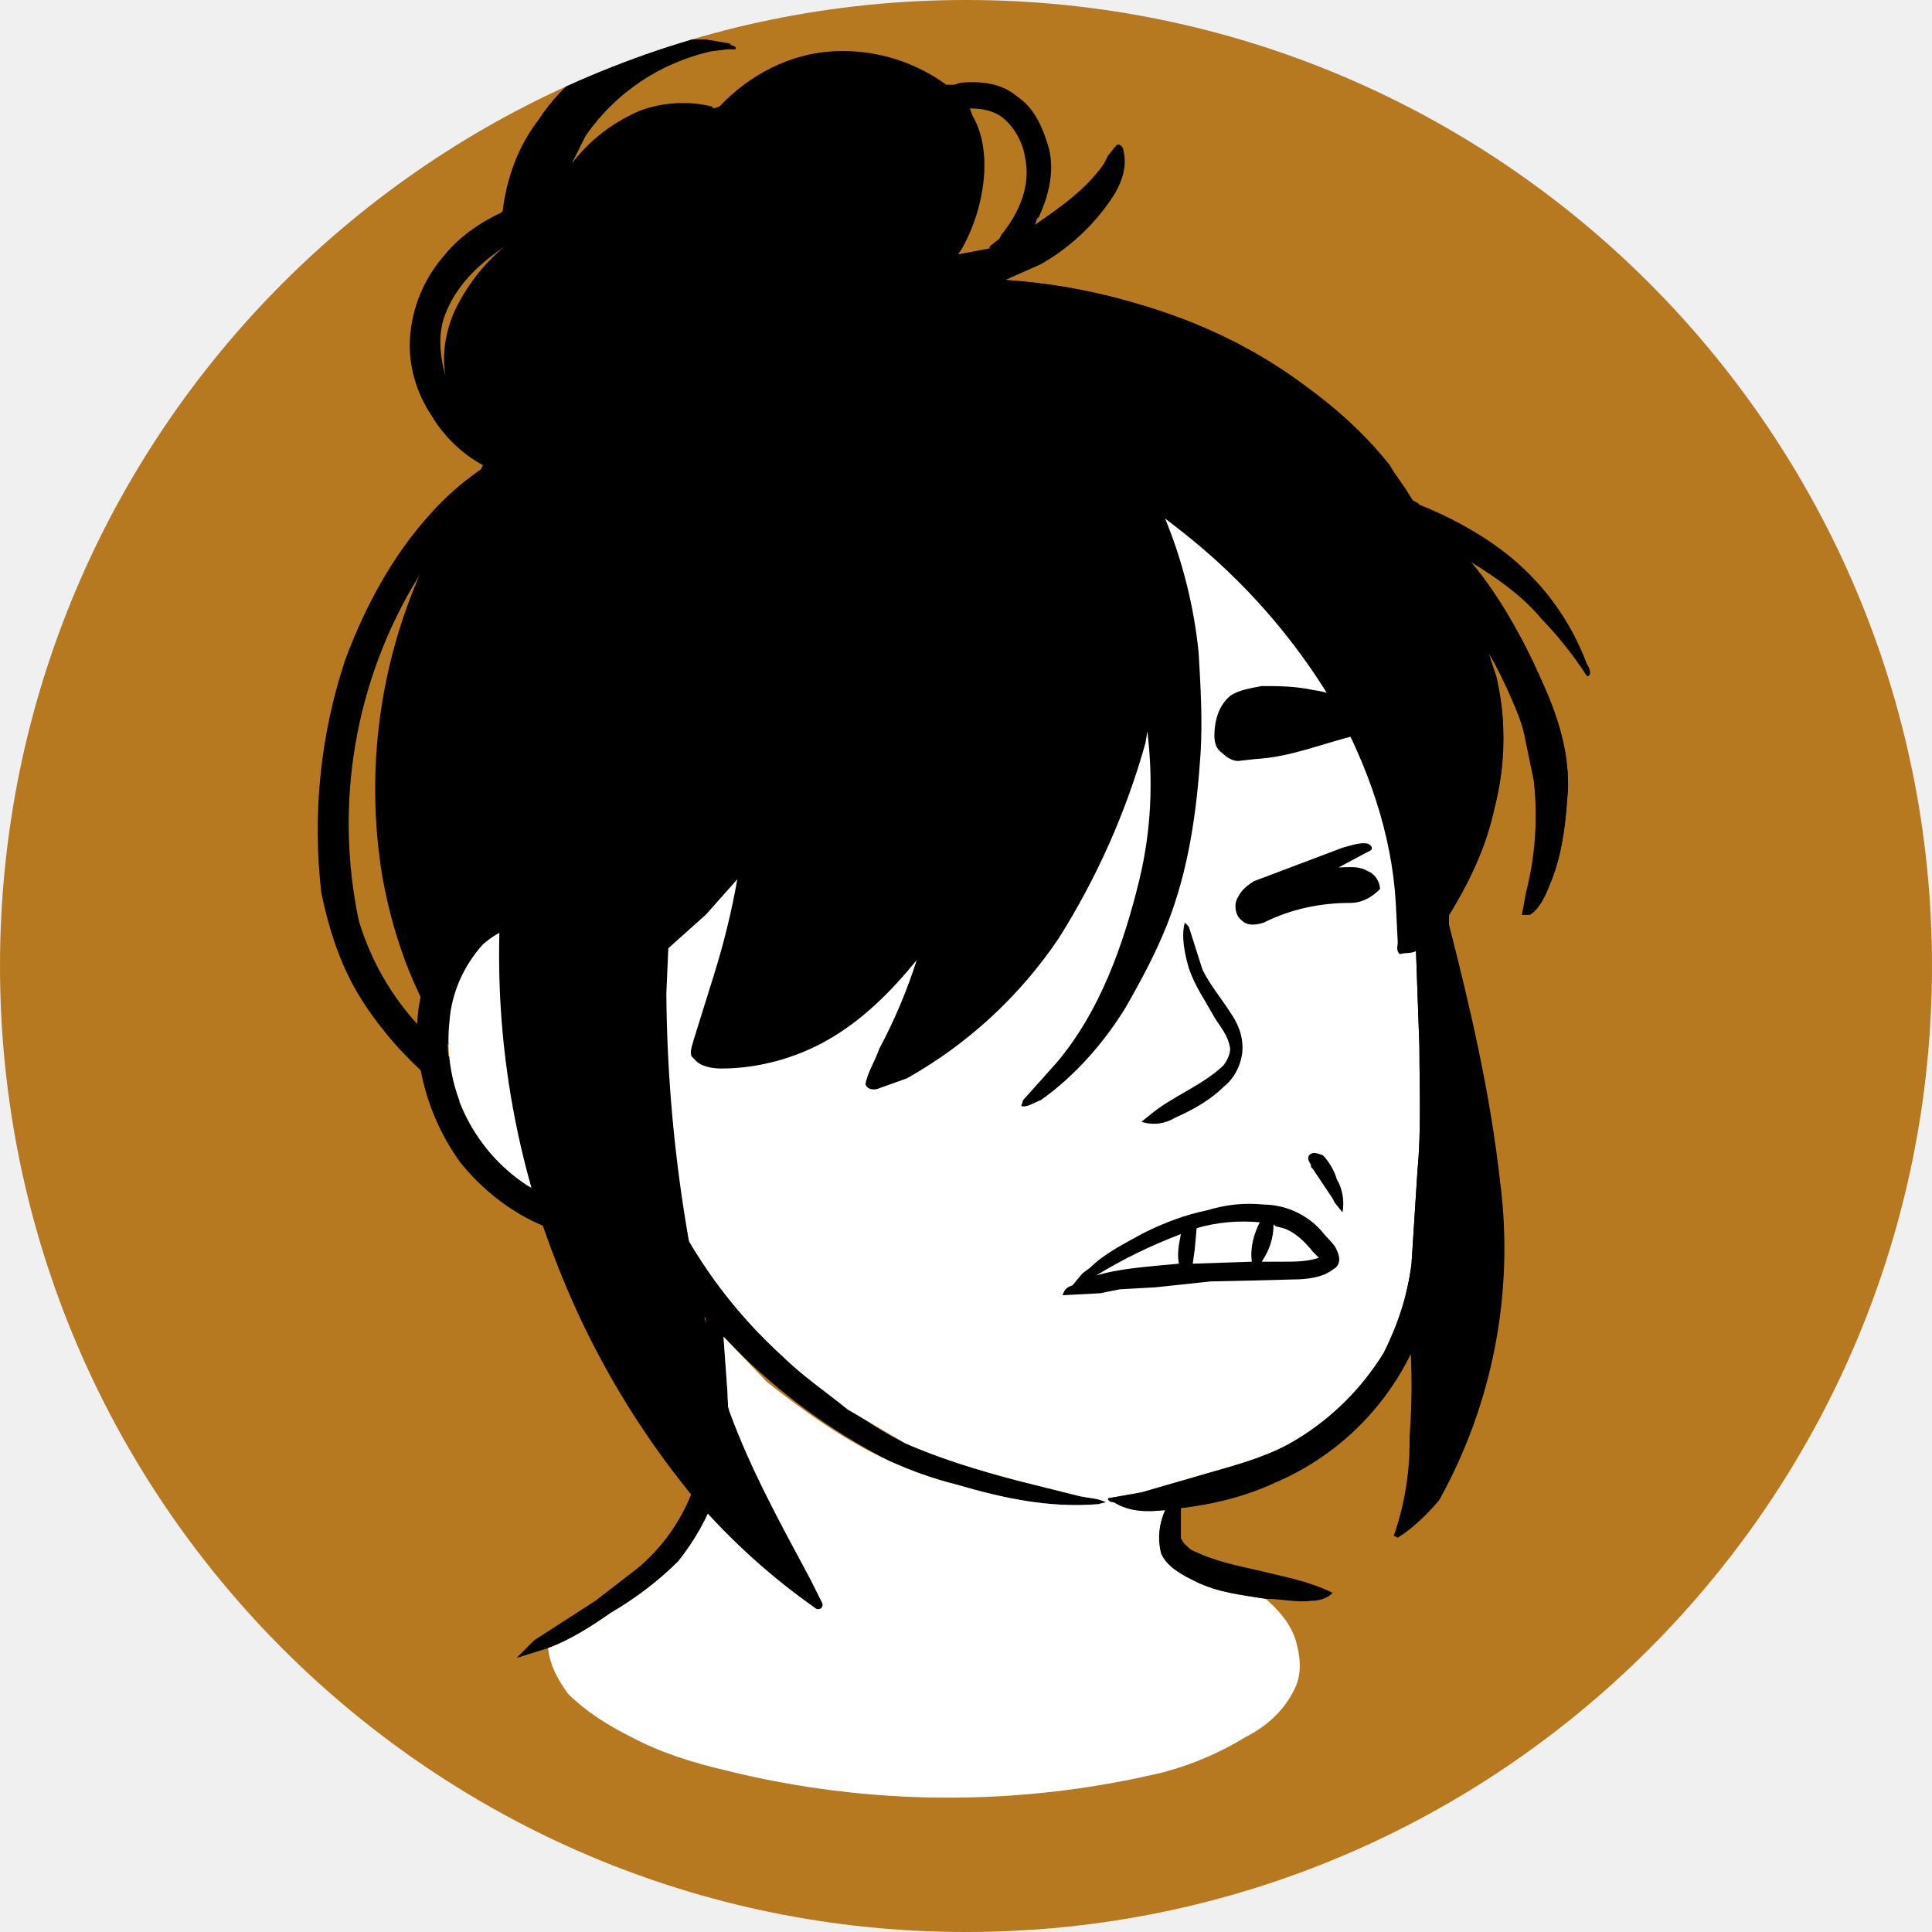
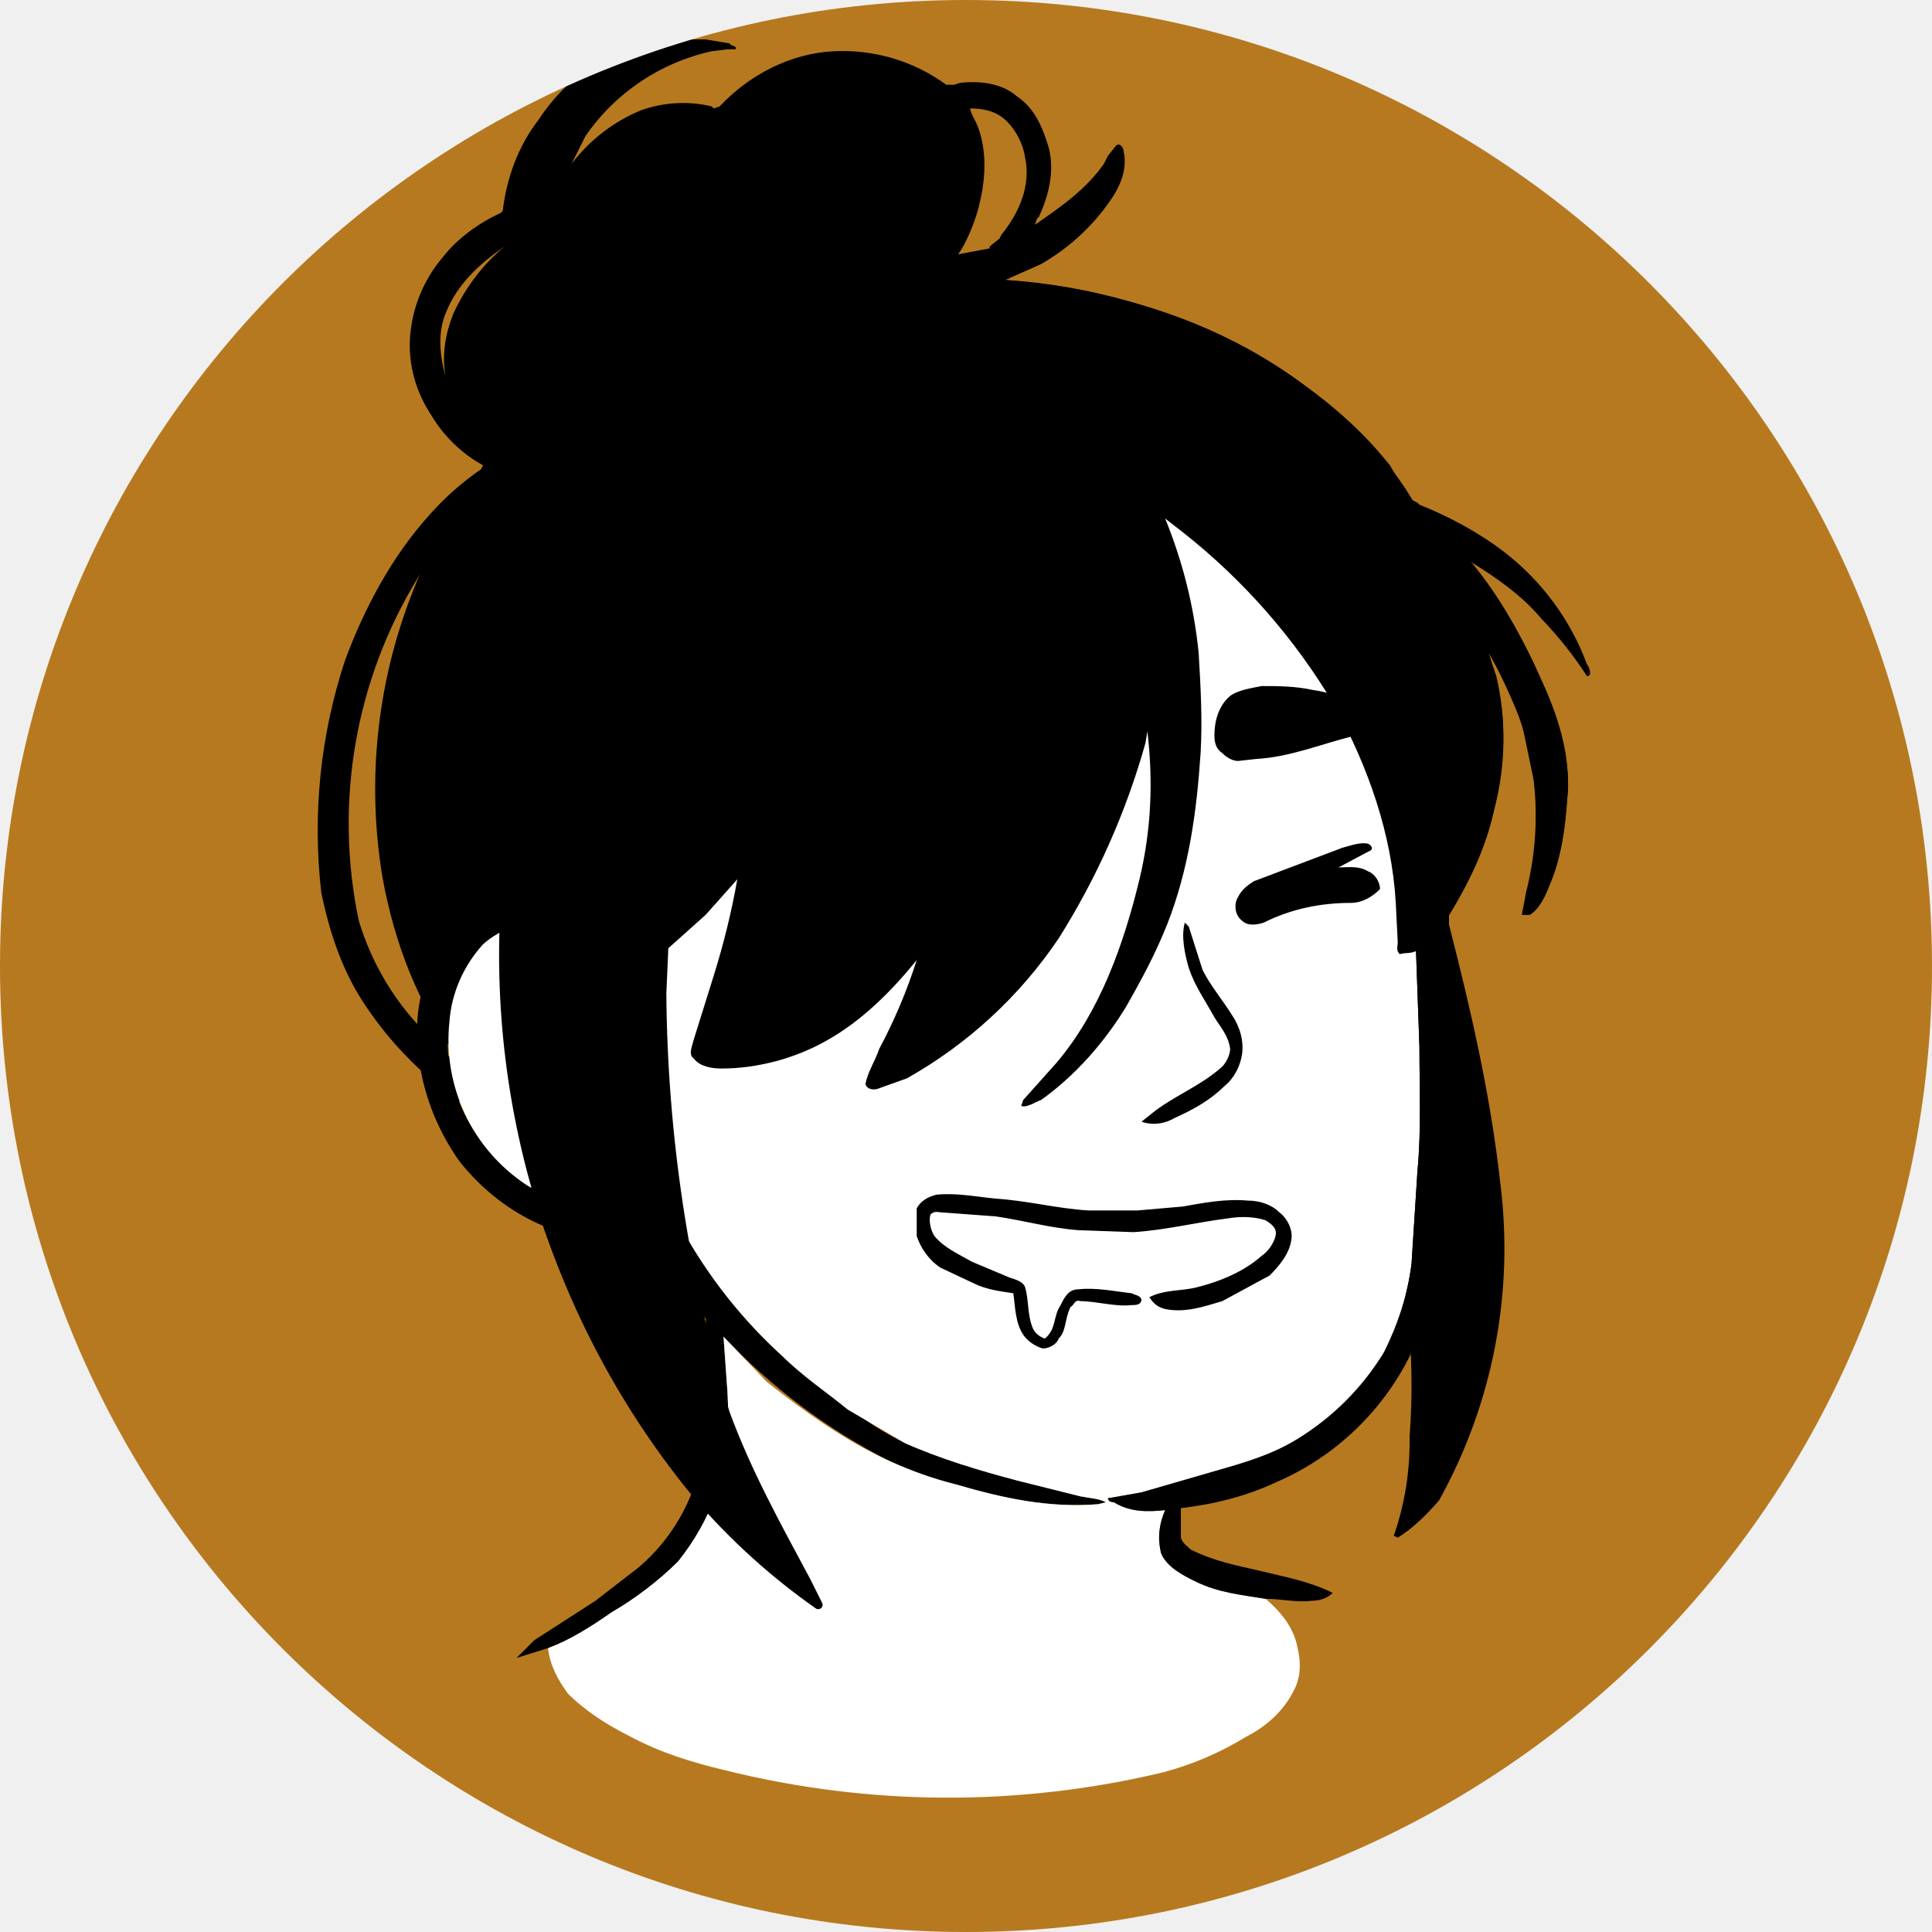
<svg xmlns="http://www.w3.org/2000/svg" viewBox="0 0 980 980" fill="none" shape-rendering="auto">
  <mask id="viewboxMask">
    <rect width="980" height="980" rx="490" ry="490" x="0" y="0" fill="#fff" />
  </mask>
  <g mask="url(#viewboxMask)">
    <rect fill="#B7791F" width="980" height="980" x="0" y="0" />
    <g transform="translate(10 -60)">
      <path fill-rule="evenodd" clip-rule="evenodd" d="M348 80h-9c-7-1-13-1-20 1-23 5-43 20-56 40-10 13-16 29-18 46l-1 1c-11 5-22 13-29 22a70 70 0 0 0-17 41c-1 14 3 28 11 40 6 10 15 19 26 25l-1 2c-10 7-18 14-26 23-19 21-33 47-43 74a275 275 0 0 0-12 118c4 19 10 38 21 55a182 182 0 0 0 78 67 435 435 0 0 0 141 234v1l10 6c2 0 3 1 4-1v-3l-1-1-9-18-5-8c-10-20-20-39-28-59-11-25-18-51-23-77a998 998 0 0 1-12-112c-2-16-1-32-1-48a2087 2087 0 0 0 3-10l1-1c8-6 14-13 21-20l1-1 10-11-8 35-1 3a394 394 0 0 1-15 49c0 3 2 5 4 6 3 3 8 3 12 3 9 0 18-2 27-4 12-3 24-8 34-16 15-9 27-22 38-35l-1 3a266 266 0 0 1-19 45c-2 4-5 9-6 14 0 2 2 3 3 3 3 1 7 0 11-2h1c16-6 29-16 42-27a252 252 0 0 0 53-68c14-24 26-50 32-78l1-3 1-3a231 231 0 0 1-11 96 215 215 0 0 1-49 87l-4 4-1 3c3 1 6-1 8-2l1-1c18-12 33-30 44-49a276 276 0 0 0 38-127c1-20 0-40-2-60s-6-41-16-59l2 1a340 340 0 0 1 58 58l3 3c-4 28-6 56-4 84l1 12c2 21 4 43 8 64 2 12 6 24 11 36l4 9 9 23 18 48a351 351 0 0 1 14 128 145 145 0 0 1-8 50l2 1c8-5 15-12 21-19a263 263 0 0 0 31-161c-5-45-15-88-26-131v-5c19-30 30-66 27-102-1-11-4-21-7-31 7 12 12 24 17 36l6 29a158 158 0 0 1-4 57l-2 11h4c5-3 8-10 10-15 6-14 8-30 9-45 2-21-5-42-14-61-9-20-20-40-34-57l-1-1c13 8 26 17 36 29a192 192 0 0 1 23 29c3 0 1-5 0-6a128 128 0 0 0-42-57c-13-10-28-18-43-24l-1-1-4-2-10-17c-19-24-44-43-71-58a298 298 0 0 0-124-36l18-8c14-8 26-19 35-32 5-7 9-16 7-25 0-2-2-5-4-3l-4 5-2 4c-9 13-22 22-35 31l1-3 1-1c5-11 8-23 5-35-3-10-7-20-16-26-8-7-19-8-29-7l-3 1h-4a89 89 0 0 0-57-17c-22 1-43 12-58 28l-3 1-1-1c-12-3-25-2-36 2a85 85 0 0 0-35 27l6-12 1-2a105 105 0 0 1 64-43l8-1h4c1-1-1-2-2-2l-1-1-12-2Zm151 40c-5-4-11-5-17-5l1 3 1 2c5 9 6 21 5 31a91 91 0 0 1-11 35l-2 3 16-3v-1l5-4 1-2c9-11 15-25 12-39-1-7-5-15-11-20Zm-253 65c-11 9-20 21-26 34-4 10-6 21-4 32-3-11-4-22 0-32 6-15 17-25 30-34Zm-45 171 2-5-1 2a239 239 0 0 0-30 174 136 136 0 0 0 36 59c6 7 13 13 20 18l-5-5-1-3c-20-26-32-58-38-91a273 273 0 0 1 17-149Z" fill="#000000" />
      <path d="M528 244c41 6 80 22 113 47 28 21 50 49 65 81 13 28 20 60 19 91-1 15-3 30-8 44h-2l1-21c1-30-2-59-13-87-10-30-28-57-50-79-42-40-98-62-156-63a243 243 0 0 0-196 94 207 207 0 0 0-40 139l2 25c8 0 19 0 25 7l-3 3-17 1c-12 1-24 5-33 13a64 64 0 0 0-17 39c-5 32 12 65 39 83 16 10 36 15 55 9 4-2 9-5 14-3 3 1 4 4 5 7a251 251 0 0 0 90 100c8 7 18 13 28 18 18 8 38 14 57 19l32 8c5 1 9 1 13 3l-4 1c-25 2-48-3-72-10-12-3-23-7-34-12a306 306 0 0 1-84-63l2 28c1 17 0 35-6 52-4 12-11 24-19 34-10 10-22 19-34 26-10 7-21 14-32 18l-16 5 9-9 31-20 22-17a95 95 0 0 0 32-56c2-14 2-28 2-43v-27c-10-14-22-29-27-46-17 8-38 7-55-1-17-7-32-19-43-33-12-17-19-36-21-56s2-40 15-56c9-10 22-18 35-21-4-14-6-29-6-44a234 234 0 0 1 83-173 249 249 0 0 1 199-55Z" fill="#000" />
      <path d="M653 320c22 22 40 49 50 79 11 28 14 57 13 87l-1 21-5 15-2 13 2 56c0 21 1 42-1 63l-3 47c-2 16-7 31-14 45-11 18-26 33-44 44-13 8-27 12-41 16l-38 11-17 3c0 1 1 2 3 2 8 5 17 5 26 4-3 7-4 14-2 22 3 7 11 11 17 14 12 6 24 7 36 9 7 6 14 14 16 24 2 8 2 16-2 23-5 10-14 18-24 23-13 8-27 14-42 18a468 468 0 0 1-222-1c-17-4-33-9-48-17-12-6-23-13-32-22-5-7-9-14-10-23 11-4 22-11 32-18 12-7 24-16 34-26 8-10 15-22 19-34 6-17 7-35 6-52l-2-28 22 23c19 15 40 30 62 40 11 5 22 9 34 12 24 7 47 12 72 10l4-1c-4-2-8-2-13-3l-32-8c-19-5-39-11-57-19l-29-17c-11-9-23-17-33-27a251 251 0 0 1-56-74c-1-3-2-6-5-7-5-2-10 1-14 3-19 6-39 1-55-9a88 88 0 0 1-39-83c1-14 7-28 17-39 9-8 21-12 33-13l17-1 3-3c-6-7-17-7-25-7l-2-25a207 207 0 0 1 40-139 243 243 0 0 1 196-94c58 1 114 23 156 63Z" fill="#ffffff" />
      <path d="M710 522c3 0 3 4 4 6 3 11 4 23 5 34l2 21c1 22 2 43 1 65-1 21-1 44-5 65a136 136 0 0 1-80 99c-15 7-31 11-48 13v15c1 3 3 4 5 6 12 6 23 8 36 11 12 3 24 5 36 11-3 3-7 4-11 4-7 1-15-1-23-1-12-2-24-3-36-9-6-3-14-7-17-14-2-8-1-15 2-22-9 1-18 1-26-4-2 0-3-1-3-2l17-3 38-11c14-4 28-8 41-16 18-11 33-26 44-44 7-14 12-29 14-45l3-47c2-21 1-42 1-63l-2-56 2-13ZM252 549c8 0 17 1 23 7 5 4 10 9 12 15 1 3 0 6-2 8l-13 8c-7 6-7 19 0 25 6 5 14 8 21 11 2 0 5 1 6 3-1 2-3 3-5 3-10 0-20-3-28-9-5-3-8-8-9-13-2-8-2-17 4-24 4-6 11-9 18-12-4-5-7-11-14-13-7-3-15-3-22-5l9-4Z" fill="#000" />
      <path d="M455 468c14 0 27 5 38 13 15 10 26 25 30 43v14c-1 1-2 2-4 1-3-3-5-8-7-12-8-14-18-28-32-36-10-6-22-8-33-6 7 12 11 26 11 40 0 9-4 16-8 24-2 2-5 1-7 1-7 0-13-2-20-4-3-2-8-4-10-8l-1-14 4-19-6 8c-3 4-10 4-13 0-3-3-3-8-1-12 6-8 13-16 22-22 11-8 24-11 37-11ZM684 488c2 1 3 3 0 4l-15 8c5 0 10-1 15 2 3 1 6 5 6 9-4 4-9 7-15 7-15 0-30 3-44 10-3 1-8 2-11-1-4-3-4-9-2-12 2-4 5-6 8-8l45-17c4-1 9-3 13-2Z" fill="#000000" />
      <path d="M480 404c10 1 19 0 29 3 9 3 18 10 22 19 4 6 2 16-6 19-6 4-15 3-23 2-20-3-40-9-60-14l-20-4-10-2-4-4c2-4 6-6 10-7l20-7 18-3 24-2ZM656 410c8 1 15 4 22 7l9 4c2 2 3 6 1 8l-10 4c-17 4-33 11-51 12l-9 1c-3 0-6-2-8-4-3-2-4-5-4-9 0-7 2-15 8-20 4-3 11-4 16-5 8 0 17 0 26 2Z" fill="#000000" />
      <path d="M296 658c3 2 5 6 5 9 2 8 1 17 0 25-2 6-3 14-9 17-6 2-11-1-13-6-3-8-1-18 0-26 1-5 2-12 5-16s8-5 12-3Z" fill="#000000" />
      <path d="m591 528 2 2 7 22c4 8 10 15 15 23 4 6 6 13 5 20-1 6-4 12-9 16-7 7-16 12-25 16-5 3-11 4-17 2l5-4c11-9 25-14 36-24 2-2 4-6 4-9-1-7-5-11-8-16-5-9-10-16-13-25-2-7-4-16-2-23Z" fill="#000000" />
-       <path fill-rule="evenodd" clip-rule="evenodd" d="M661 646c3 3 6 8 7 12 3 5 4 11 3 17l-4-5-1-2-10-15-1-1v-1c-1-2-2-3-1-5 2-2 4-1 7 0Zm-30 25a40 40 0 0 1 29 13c3 4 7 7 8 10 2 4 2 8-2 10-5 4-13 5-20 5a5207 5207 0 0 1-42 1l-28 3-18 1-10 2-19 1c1-3 2-4 5-5l5-6 4-3c7-7 17-12 26-17l2-1c10-5 21-9 31-11 10-3 19-4 29-3Zm-6 29c-1-7 1-14 4-20-11-1-22 0-32 3l-1 11-1 7 30-1Zm11-19 1 1 4 1c6 2 11 7 15 12l3 3c-6 2-12 2-19 2h-10c4-6 6-12 6-19Zm-48 20c-1-5 0-10 1-15a254 254 0 0 0-43 21c10-3 21-4 31-5l11-1Z" fill="#000000" />
+       <path d="M465 666c10-1 20 1 30 2 16 1 31 5 47 6h25l23-2c11-2 22-4 33-3 6 0 12 2 16 6 4 3 7 9 6 14-1 7-6 13-11 18l-24 13c-10 3-19 6-29 4-4-1-6-3-8-6 8-4 16-3 24-5 12-3 24-8 33-16 3-2 6-6 7-10s-2-6-5-8c-6-2-13-2-19-1-16 2-32 6-48 7l-28-1c-14-1-28-5-42-7l-27-2c-2 0-4-1-6 1-1 3 0 8 2 11 5 6 12 9 19 13l19 8c3 1 7 2 8 5 2 7 1 14 4 21 1 2 3 4 6 5 6-5 4-11 8-17 2-4 4-8 9-8 9-1 18 1 27 2 2 1 4 1 5 3 0 3-3 3-5 3-8 1-18-2-26-2-3-1-3 2-5 3-3 6-2 12-6 16-1 3-5 5-8 5-4-1-8-4-10-7-4-6-4-14-5-21-7-1-14-2-20-5l-17-8c-6-4-10-10-12-16v-14c2-4 6-6 10-7Z" fill="#000000" />
      <path d="M559 212c40 10 78 29 108 56 14 11 26 25 36 40l5 8c10 9 19 19 27 29a236 236 0 0 1 49 97c1 8 2 15 1 23-1 15-3 30-9 44-2 5-5 12-10 15h-4l2-9a154 154 0 0 0 1-76c-4-17-11-33-20-48l4 12c5 21 5 45-1 67-4 20-13 38-24 56-5 5-9 12-15 16-3 2-6 1-9 2-2-2-1-4-1-6l-1-20c-2-35-14-69-31-100a318 318 0 0 0-77-88l-9-7a244 244 0 0 1 17 68c1 17 2 34 1 51-2 30-6 59-17 87-6 15-13 28-21 42-11 18-26 35-43 47-3 1-7 4-10 3l1-3 17-19c22-26 34-60 42-93 6-25 7-50 4-75l-1 6a376 376 0 0 1-44 99 227 227 0 0 1-77 71l-14 5c-2 1-6 1-7-2 1-6 5-12 7-18a267 267 0 0 0 19-45c-13 16-28 31-46 41-16 9-35 14-53 14-5 0-11-1-14-5-3-2-1-6 0-10l10-32c5-16 9-32 12-49l-16 18-19 17-1 23a756 756 0 0 0 32 212c11 30 26 57 41 85l6 12c1 2-1 4-3 3a335 335 0 0 1-61-55 433 433 0 0 1-97-326l-2-4a181 181 0 0 1-13-130c10-32 27-60 50-83 27-27 61-47 97-60 58-20 122-22 181-6Z" fill="#000000" />
    </g>
    <g transform="translate(10 -60)" />
  </g>
</svg>
